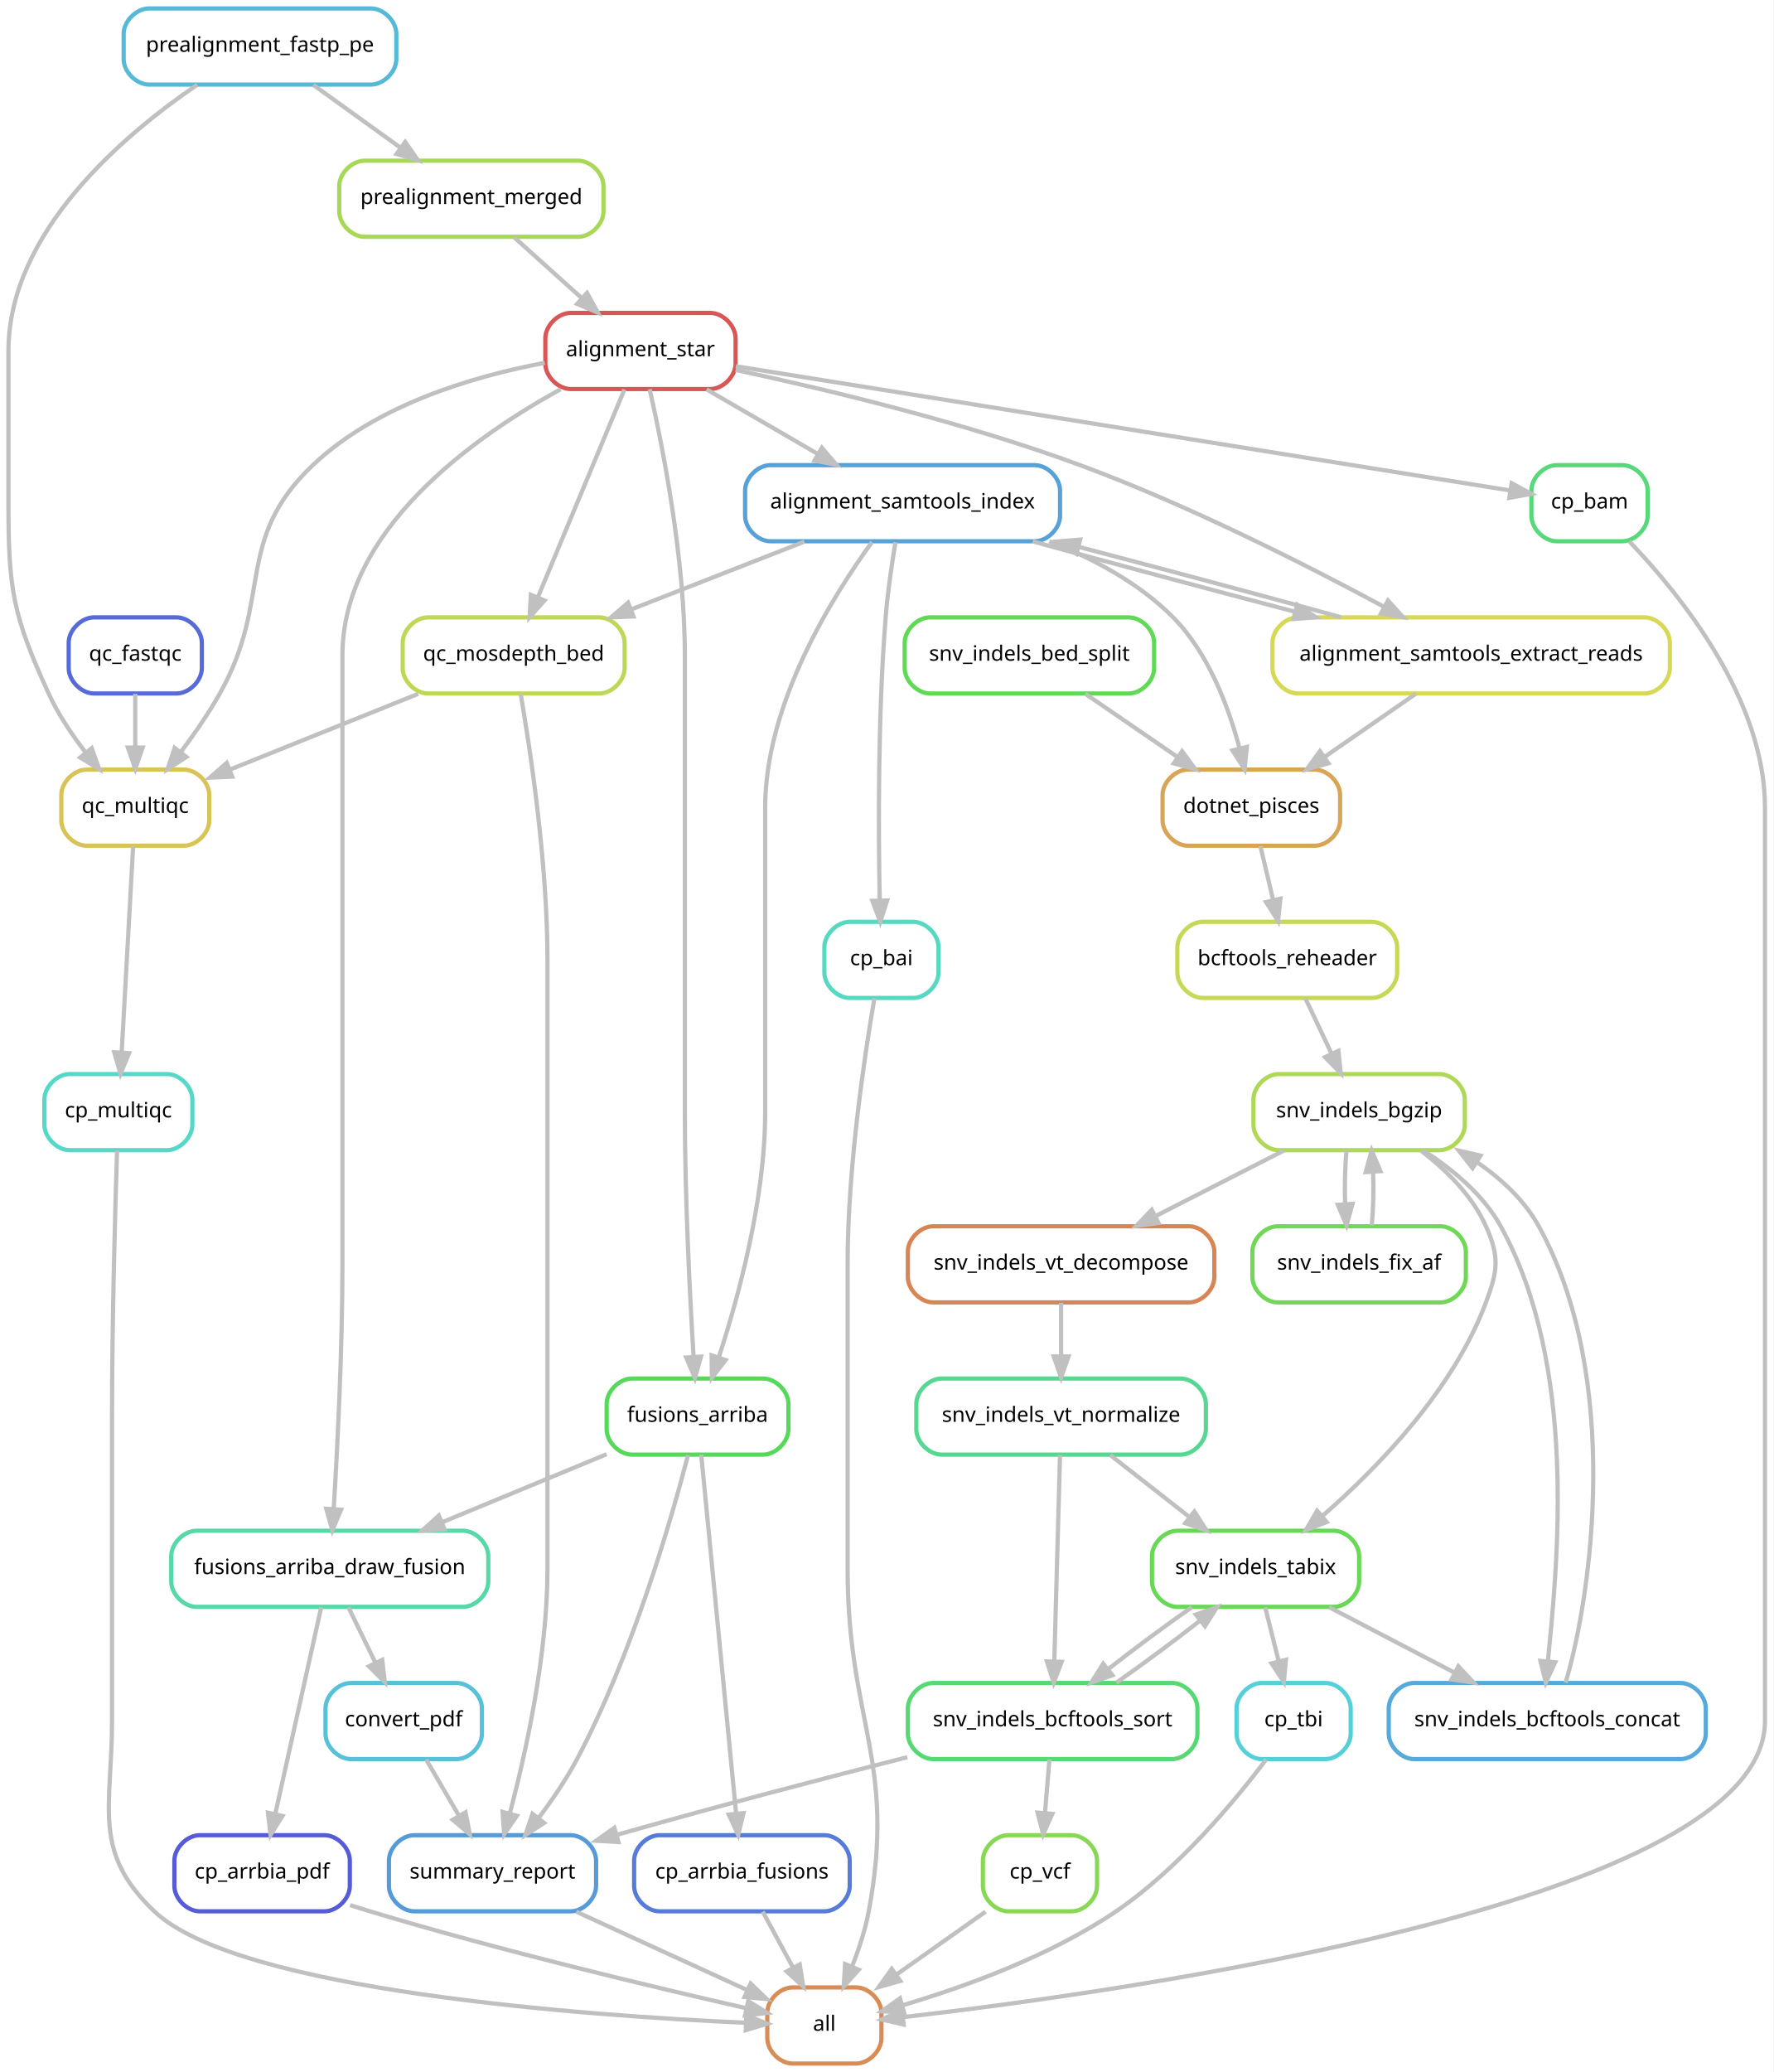
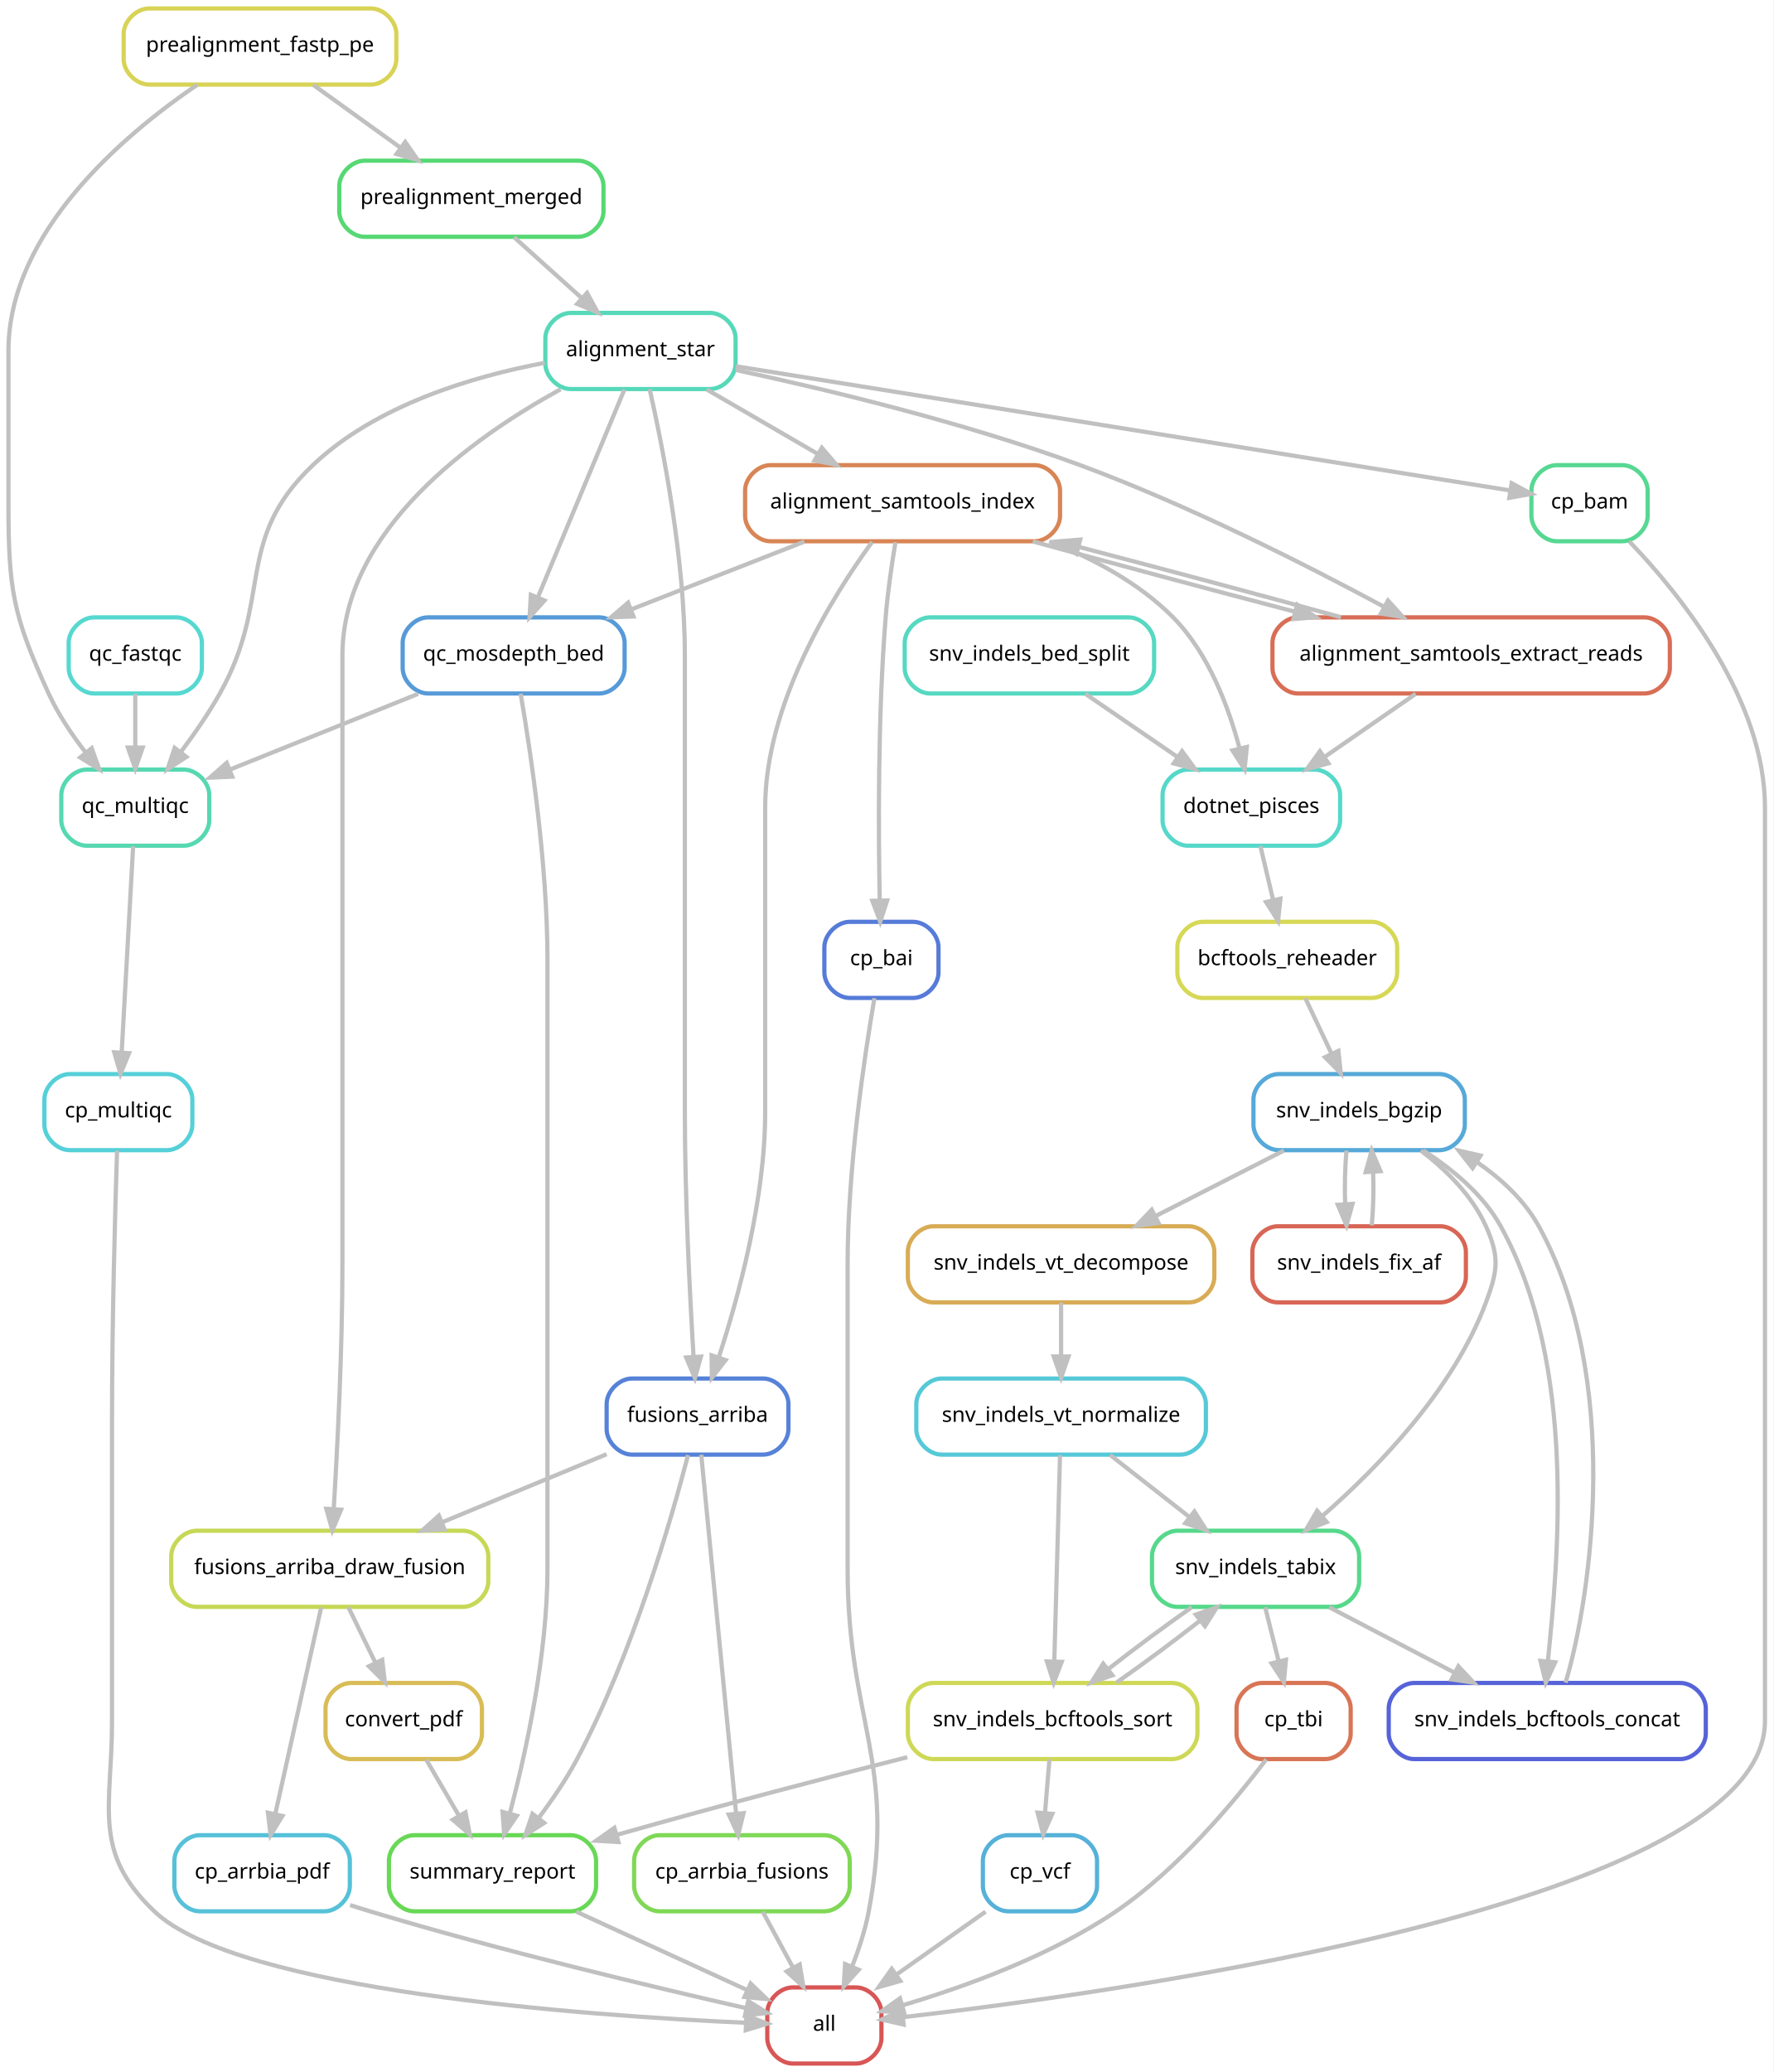
<svg xmlns="http://www.w3.org/2000/svg" width="839pt" height="980pt" viewBox="0.00 0.00 839.00 980.00">
  <g id="graph0" class="graph" transform="scale(1 1) rotate(0) translate(4 976)">
    <polygon fill="#ffffff" stroke="transparent" points="-4,4 -4,-976 835,-976 835,4 -4,4" />
    <g id="node1" class="node">
-       <path fill="none" stroke="#d88d56" stroke-width="2" d="M401,-36C401,-36 371,-36 371,-36 365,-36 359,-30 359,-24 359,-24 359,-12 359,-12 359,-6 365,0 371,0 371,0 401,0 401,0 407,0 413,-6 413,-12 413,-12 413,-24 413,-24 413,-30 407,-36 401,-36" />
+       <path fill="none" stroke="#d85656" stroke-width="2" d="M401,-36C401,-36 371,-36 371,-36 365,-36 359,-30 359,-24 359,-24 359,-12 359,-12 359,-6 365,0 371,0 371,0 401,0 401,0 407,0 413,-6 413,-12 413,-12 413,-24 413,-24 413,-30 407,-36 401,-36" />
      <text text-anchor="middle" x="386" y="-15.5" font-family="sans" font-size="10.00" fill="#000000">all</text>
    </g>
    <g id="node2" class="node">
-       <path fill="none" stroke="#56d8c9" stroke-width="2" d="M75,-468C75,-468 29,-468 29,-468 23,-468 17,-462 17,-456 17,-456 17,-444 17,-444 17,-438 23,-432 29,-432 29,-432 75,-432 75,-432 81,-432 87,-438 87,-444 87,-444 87,-456 87,-456 87,-462 81,-468 75,-468" />
+       <path fill="none" stroke="#56d0d8" stroke-width="2" d="M75,-468C75,-468 29,-468 29,-468 23,-468 17,-462 17,-456 17,-456 17,-444 17,-444 17,-438 23,-432 29,-432 29,-432 75,-432 75,-432 81,-432 87,-438 87,-444 87,-444 87,-456 87,-456 87,-462 81,-468 75,-468" />
      <text text-anchor="middle" x="52" y="-447.5" font-family="sans" font-size="10.00" fill="#000000">cp_multiqc</text>
    </g>
-     <g id="edge6" class="edge">
+     <g id="edge1" class="edge">
      <path fill="none" stroke="#c0c0c0" stroke-width="2" d="M51.378,-431.817C50.5,-404.504 49,-351.26 49,-306 49,-306 49,-306 49,-162 49,-121.024 39.311,-100.242 69,-72 108.662,-34.271 273.578,-22.658 348.576,-19.289" />
      <polygon fill="#c0c0c0" stroke="#c0c0c0" stroke-width="2" points="349.12,-22.769 358.963,-18.849 348.824,-15.775 349.12,-22.769" />
    </g>
    <g id="node3" class="node">
-       <path fill="none" stroke="#d8c356" stroke-width="2" d="M83,-612C83,-612 37,-612 37,-612 31,-612 25,-606 25,-600 25,-600 25,-588 25,-588 25,-582 31,-576 37,-576 37,-576 83,-576 83,-576 89,-576 95,-582 95,-588 95,-588 95,-600 95,-600 95,-606 89,-612 83,-612" />
+       <path fill="none" stroke="#56d8b1" stroke-width="2" d="M83,-612C83,-612 37,-612 37,-612 31,-612 25,-606 25,-600 25,-600 25,-588 25,-588 25,-582 31,-576 37,-576 37,-576 83,-576 83,-576 89,-576 95,-582 95,-588 95,-588 95,-600 95,-600 95,-606 89,-612 83,-612" />
      <text text-anchor="middle" x="60" y="-591.5" font-family="sans" font-size="10.00" fill="#000000">qc_multiqc</text>
    </g>
    <g id="edge9" class="edge">
      <path fill="none" stroke="#c0c0c0" stroke-width="2" d="M58.987,-575.762C57.622,-551.201 55.18,-507.247 53.575,-478.354" />
      <polygon fill="#c0c0c0" stroke="#c0c0c0" stroke-width="2" points="57.054,-477.88 53.005,-468.09 50.065,-478.268 57.054,-477.88" />
    </g>
    <g id="node4" class="node">
-       <path fill="none" stroke="#bed856" stroke-width="2" d="M279.5,-684C279.5,-684 198.5,-684 198.5,-684 192.5,-684 186.5,-678 186.5,-672 186.5,-672 186.5,-660 186.5,-660 186.5,-654 192.5,-648 198.5,-648 198.5,-648 279.5,-648 279.5,-648 285.5,-648 291.5,-654 291.5,-660 291.5,-660 291.5,-672 291.5,-672 291.5,-678 285.5,-684 279.5,-684" />
+       <path fill="none" stroke="#569ad8" stroke-width="2" d="M279.5,-684C279.5,-684 198.5,-684 198.5,-684 192.5,-684 186.5,-678 186.5,-672 186.5,-672 186.5,-660 186.5,-660 186.5,-654 192.5,-648 198.5,-648 198.5,-648 279.5,-648 279.5,-648 285.5,-648 291.5,-654 291.5,-660 291.5,-660 291.5,-672 291.5,-672 291.5,-678 285.5,-684 279.5,-684" />
      <text text-anchor="middle" x="239" y="-663.5" font-family="sans" font-size="10.00" fill="#000000">qc_mosdepth_bed</text>
    </g>
-     <g id="edge13" class="edge">
+     <g id="edge12" class="edge">
      <path fill="none" stroke="#c0c0c0" stroke-width="2" d="M193.831,-647.831C166.5,-636.838 131.791,-622.877 104.57,-611.928" />
      <polygon fill="#c0c0c0" stroke="#c0c0c0" stroke-width="2" points="105.862,-608.675 95.278,-608.19 103.249,-615.169 105.862,-608.675" />
    </g>
    <g id="node29" class="node">
-       <path fill="none" stroke="#569ad8" stroke-width="2" d="M266,-108C266,-108 192,-108 192,-108 186,-108 180,-102 180,-96 180,-96 180,-84 180,-84 180,-78 186,-72 192,-72 192,-72 266,-72 266,-72 272,-72 278,-78 278,-84 278,-84 278,-96 278,-96 278,-102 272,-108 266,-108" />
+       <path fill="none" stroke="#68d856" stroke-width="2" d="M266,-108C266,-108 192,-108 192,-108 186,-108 180,-102 180,-96 180,-96 180,-84 180,-84 180,-78 186,-72 192,-72 192,-72 266,-72 266,-72 272,-72 278,-78 278,-84 278,-84 278,-96 278,-96 278,-102 272,-108 266,-108" />
      <text text-anchor="middle" x="229" y="-87.5" font-family="sans" font-size="10.00" fill="#000000">summary_report</text>
    </g>
-     <g id="edge52" class="edge">
+     <g id="edge50" class="edge">
      <path fill="none" stroke="#c0c0c0" stroke-width="2" d="M242.315,-647.886C247.002,-620.662 255,-567.529 255,-522 255,-522 255,-522 255,-234 255,-193.274 244.804,-147.085 237.182,-118.246" />
      <polygon fill="#c0c0c0" stroke="#c0c0c0" stroke-width="2" points="240.518,-117.177 234.514,-108.448 233.764,-119.016 240.518,-117.177" />
    </g>
    <g id="node5" class="node">
-       <path fill="none" stroke="#d85656" stroke-width="2" d="M332,-828C332,-828 266,-828 266,-828 260,-828 254,-822 254,-816 254,-816 254,-804 254,-804 254,-798 260,-792 266,-792 266,-792 332,-792 332,-792 338,-792 344,-798 344,-804 344,-804 344,-816 344,-816 344,-822 338,-828 332,-828" />
+       <path fill="none" stroke="#56d8b9" stroke-width="2" d="M332,-828C332,-828 266,-828 266,-828 260,-828 254,-822 254,-816 254,-816 254,-804 254,-804 254,-798 260,-792 266,-792 266,-792 332,-792 332,-792 338,-792 344,-798 344,-804 344,-804 344,-816 344,-816 344,-822 338,-828 332,-828" />
      <text text-anchor="middle" x="299" y="-807.5" font-family="sans" font-size="10.00" fill="#000000">alignment_star</text>
    </g>
    <g id="edge10" class="edge">
      <path fill="none" stroke="#c0c0c0" stroke-width="2" d="M253.747,-804.395C219.709,-797.998 173.962,-784.453 144,-756 106.416,-720.309 125.403,-693.179 100,-648 94.682,-638.542 87.949,-628.83 81.531,-620.295" />
      <polygon fill="#c0c0c0" stroke="#c0c0c0" stroke-width="2" points="84.165,-617.981 75.282,-612.207 78.626,-622.26 84.165,-617.981" />
    </g>
    <g id="edge14" class="edge">
      <path fill="none" stroke="#c0c0c0" stroke-width="2" d="M291.401,-791.762C281.077,-766.985 262.53,-722.471 250.498,-693.594" />
      <polygon fill="#c0c0c0" stroke="#c0c0c0" stroke-width="2" points="253.614,-691.974 246.537,-684.09 247.153,-694.667 253.614,-691.974" />
    </g>
    <g id="node8" class="node">
-       <path fill="none" stroke="#56a2d8" stroke-width="2" d="M485.5,-756C485.5,-756 360.5,-756 360.5,-756 354.5,-756 348.5,-750 348.5,-744 348.5,-744 348.5,-732 348.5,-732 348.5,-726 354.5,-720 360.5,-720 360.5,-720 485.5,-720 485.5,-720 491.5,-720 497.5,-726 497.5,-732 497.5,-732 497.5,-744 497.5,-744 497.5,-750 491.5,-756 485.5,-756" />
+       <path fill="none" stroke="#d88556" stroke-width="2" d="M485.5,-756C485.5,-756 360.5,-756 360.5,-756 354.5,-756 348.5,-750 348.5,-744 348.5,-744 348.5,-732 348.5,-732 348.5,-726 354.5,-720 360.5,-720 360.5,-720 485.5,-720 485.5,-720 491.5,-720 497.5,-726 497.5,-732 497.5,-732 497.5,-744 497.5,-744 497.5,-750 491.5,-756 485.5,-756" />
      <text text-anchor="middle" x="423" y="-735.5" font-family="sans" font-size="10.00" fill="#000000">alignment_samtools_index</text>
    </g>
    <g id="edge18" class="edge">
      <path fill="none" stroke="#c0c0c0" stroke-width="2" d="M330.29,-791.831C346.298,-782.537 365.959,-771.121 383.049,-761.197" />
      <polygon fill="#c0c0c0" stroke="#c0c0c0" stroke-width="2" points="384.829,-764.211 391.72,-756.163 381.314,-758.158 384.829,-764.211" />
    </g>
    <g id="node10" class="node">
-       <path fill="none" stroke="#56d87b" stroke-width="2" d="M763.5,-756C763.5,-756 732.5,-756 732.5,-756 726.5,-756 720.5,-750 720.5,-744 720.5,-744 720.5,-732 720.5,-732 720.5,-726 726.5,-720 732.5,-720 732.5,-720 763.5,-720 763.5,-720 769.5,-720 775.5,-726 775.5,-732 775.5,-732 775.5,-744 775.5,-744 775.5,-750 769.5,-756 763.5,-756" />
+       <path fill="none" stroke="#56d892" stroke-width="2" d="M763.5,-756C763.5,-756 732.5,-756 732.5,-756 726.5,-756 720.5,-750 720.5,-744 720.5,-744 720.5,-732 720.5,-732 720.5,-726 726.5,-720 732.5,-720 732.5,-720 763.5,-720 763.5,-720 769.5,-720 775.5,-726 775.5,-732 775.5,-732 775.5,-744 775.5,-744 775.5,-750 769.5,-756 763.5,-756" />
      <text text-anchor="middle" x="748" y="-735.5" font-family="sans" font-size="10.00" fill="#000000">cp_bam</text>
    </g>
    <g id="edge20" class="edge">
      <path fill="none" stroke="#c0c0c0" stroke-width="2" d="M344.108,-802.767C432.825,-788.54 628.498,-757.163 710.591,-743.999" />
      <polygon fill="#c0c0c0" stroke="#c0c0c0" stroke-width="2" points="711.164,-747.452 720.484,-742.412 710.056,-740.54 711.164,-747.452" />
    </g>
    <g id="node13" class="node">
-       <path fill="none" stroke="#56d85b" stroke-width="2" d="M357,-324C357,-324 295,-324 295,-324 289,-324 283,-318 283,-312 283,-312 283,-300 283,-300 283,-294 289,-288 295,-288 295,-288 357,-288 357,-288 363,-288 369,-294 369,-300 369,-300 369,-312 369,-312 369,-318 363,-324 357,-324" />
+       <path fill="none" stroke="#5682d8" stroke-width="2" d="M357,-324C357,-324 295,-324 295,-324 289,-324 283,-318 283,-312 283,-312 283,-300 283,-300 283,-294 289,-288 295,-288 295,-288 357,-288 357,-288 363,-288 369,-294 369,-300 369,-300 369,-312 369,-312 369,-318 363,-324 357,-324" />
      <text text-anchor="middle" x="326" y="-303.5" font-family="sans" font-size="10.00" fill="#000000">fusions_arriba</text>
    </g>
    <g id="edge23" class="edge">
      <path fill="none" stroke="#c0c0c0" stroke-width="2" d="M303.351,-791.938C309.502,-764.779 320,-711.729 320,-666 320,-666 320,-666 320,-450 320,-409.841 322.358,-363.437 324.118,-334.403" />
      <polygon fill="#c0c0c0" stroke="#c0c0c0" stroke-width="2" points="327.626,-334.374 324.757,-324.175 320.64,-333.938 327.626,-334.374" />
    </g>
    <g id="node15" class="node">
-       <path fill="none" stroke="#56d8a9" stroke-width="2" d="M215,-252C215,-252 89,-252 89,-252 83,-252 77,-246 77,-240 77,-240 77,-228 77,-228 77,-222 83,-216 89,-216 89,-216 215,-216 215,-216 221,-216 227,-222 227,-228 227,-228 227,-240 227,-240 227,-246 221,-252 215,-252" />
+       <path fill="none" stroke="#c6d856" stroke-width="2" d="M215,-252C215,-252 89,-252 89,-252 83,-252 77,-246 77,-240 77,-240 77,-228 77,-228 77,-222 83,-216 89,-216 89,-216 215,-216 215,-216 221,-216 227,-222 227,-228 227,-228 227,-240 227,-240 227,-246 221,-252 215,-252" />
      <text text-anchor="middle" x="152" y="-231.5" font-family="sans" font-size="10.00" fill="#000000">fusions_arriba_draw_fusion</text>
    </g>
    <g id="edge26" class="edge">
      <path fill="none" stroke="#c0c0c0" stroke-width="2" d="M261.215,-791.899C219.449,-768.947 158,-725.131 158,-666 158,-666 158,-666 158,-378 158,-337.841 155.642,-291.437 153.882,-262.403" />
      <polygon fill="#c0c0c0" stroke="#c0c0c0" stroke-width="2" points="157.36,-261.938 153.243,-252.175 150.374,-262.374 157.36,-261.938" />
    </g>
    <g id="node24" class="node">
-       <path fill="none" stroke="#d6d856" stroke-width="2" d="M774,-684C774,-684 610,-684 610,-684 604,-684 598,-678 598,-672 598,-672 598,-660 598,-660 598,-654 604,-648 610,-648 610,-648 774,-648 774,-648 780,-648 786,-654 786,-660 786,-660 786,-672 786,-672 786,-678 780,-684 774,-684" />
+       <path fill="none" stroke="#d86e56" stroke-width="2" d="M774,-684C774,-684 610,-684 610,-684 604,-684 598,-678 598,-672 598,-672 598,-660 598,-660 598,-654 604,-648 610,-648 610,-648 774,-648 774,-648 780,-648 786,-654 786,-660 786,-660 786,-672 786,-672 786,-678 780,-684 774,-684" />
      <text text-anchor="middle" x="692" y="-663.5" font-family="sans" font-size="10.00" fill="#000000">alignment_samtools_extract_reads</text>
    </g>
    <g id="edge41" class="edge">
      <path fill="none" stroke="#c0c0c0" stroke-width="2" d="M344.014,-801.026C386.683,-791.889 452.221,-776.207 507,-756 558.126,-737.141 614.022,-708.794 650.843,-688.967" />
      <polygon fill="#c0c0c0" stroke="#c0c0c0" stroke-width="2" points="652.657,-691.965 659.779,-684.12 649.32,-685.811 652.657,-691.965" />
    </g>
    <g id="node6" class="node">
-       <path fill="none" stroke="#a7d856" stroke-width="2" d="M269.5,-900C269.5,-900 168.5,-900 168.5,-900 162.5,-900 156.5,-894 156.5,-888 156.5,-888 156.5,-876 156.5,-876 156.5,-870 162.5,-864 168.5,-864 168.5,-864 269.5,-864 269.5,-864 275.5,-864 281.5,-870 281.5,-876 281.5,-876 281.5,-888 281.5,-888 281.5,-894 275.5,-900 269.5,-900" />
+       <path fill="none" stroke="#56d873" stroke-width="2" d="M269.5,-900C269.5,-900 168.5,-900 168.5,-900 162.5,-900 156.5,-894 156.5,-888 156.5,-888 156.5,-876 156.5,-876 156.5,-870 162.5,-864 168.5,-864 168.5,-864 269.5,-864 269.5,-864 275.5,-864 281.5,-870 281.5,-876 281.5,-876 281.5,-888 281.5,-888 281.5,-894 275.5,-900 269.5,-900" />
      <text text-anchor="middle" x="219" y="-879.5" font-family="sans" font-size="10.00" fill="#000000">prealignment_merged</text>
    </g>
    <g id="edge16" class="edge">
      <path fill="none" stroke="#c0c0c0" stroke-width="2" d="M239.187,-863.831C248.851,-855.134 260.58,-844.578 271.082,-835.126" />
      <polygon fill="#c0c0c0" stroke="#c0c0c0" stroke-width="2" points="273.728,-837.454 278.819,-828.163 269.045,-832.251 273.728,-837.454" />
    </g>
    <g id="node7" class="node">
-       <path fill="none" stroke="#56b9d8" stroke-width="2" d="M171.5,-972C171.5,-972 66.5,-972 66.5,-972 60.5,-972 54.5,-966 54.5,-960 54.5,-960 54.5,-948 54.5,-948 54.5,-942 60.5,-936 66.5,-936 66.5,-936 171.5,-936 171.5,-936 177.5,-936 183.5,-942 183.5,-948 183.5,-948 183.5,-960 183.5,-960 183.5,-966 177.5,-972 171.5,-972" />
+       <path fill="none" stroke="#d8d356" stroke-width="2" d="M171.5,-972C171.5,-972 66.5,-972 66.5,-972 60.5,-972 54.5,-966 54.5,-960 54.5,-960 54.5,-948 54.5,-948 54.5,-942 60.5,-936 66.5,-936 66.5,-936 171.5,-936 171.5,-936 177.5,-936 183.5,-942 183.5,-948 183.5,-948 183.5,-960 183.5,-960 183.5,-966 177.5,-972 171.5,-972" />
      <text text-anchor="middle" x="119" y="-951.5" font-family="sans" font-size="10.00" fill="#000000">prealignment_fastp_pe</text>
    </g>
-     <g id="edge12" class="edge">
+     <g id="edge13" class="edge">
      <path fill="none" stroke="#c0c0c0" stroke-width="2" d="M89.278,-935.89C54.031,-911.878 0,-865.945 0,-810 0,-810 0,-810 0,-738 0,-697.118 2.005,-685.182 19,-648 23.477,-638.204 29.992,-628.513 36.515,-620.102" />
      <polygon fill="#c0c0c0" stroke="#c0c0c0" stroke-width="2" points="39.377,-622.13 42.967,-612.162 33.944,-617.716 39.377,-622.13" />
    </g>
    <g id="edge17" class="edge">
      <path fill="none" stroke="#c0c0c0" stroke-width="2" d="M144.234,-935.831C156.788,-926.793 172.128,-915.748 185.639,-906.02" />
      <polygon fill="#c0c0c0" stroke="#c0c0c0" stroke-width="2" points="187.704,-908.846 193.774,-900.163 183.613,-903.165 187.704,-908.846" />
    </g>
    <g id="edge15" class="edge">
      <path fill="none" stroke="#c0c0c0" stroke-width="2" d="M376.569,-719.831C351.632,-710.073 320.719,-697.977 294.517,-687.724" />
      <polygon fill="#c0c0c0" stroke="#c0c0c0" stroke-width="2" points="295.685,-684.423 285.097,-684.038 293.134,-690.941 295.685,-684.423" />
    </g>
    <g id="node11" class="node">
-       <path fill="none" stroke="#56d8c1" stroke-width="2" d="M428,-540C428,-540 398,-540 398,-540 392,-540 386,-534 386,-528 386,-528 386,-516 386,-516 386,-510 392,-504 398,-504 398,-504 428,-504 428,-504 434,-504 440,-510 440,-516 440,-516 440,-528 440,-528 440,-534 434,-540 428,-540" />
+       <path fill="none" stroke="#567bd8" stroke-width="2" d="M428,-540C428,-540 398,-540 398,-540 392,-540 386,-534 386,-528 386,-528 386,-516 386,-516 386,-510 392,-504 398,-504 398,-504 428,-504 428,-504 434,-504 440,-510 440,-516 440,-516 440,-528 440,-528 440,-534 434,-540 428,-540" />
      <text text-anchor="middle" x="413" y="-519.5" font-family="sans" font-size="10.00" fill="#000000">cp_bai</text>
    </g>
    <g id="edge21" class="edge">
      <path fill="none" stroke="#c0c0c0" stroke-width="2" d="M419.642,-719.576C417.904,-709.171 415.951,-695.904 415,-684 411.257,-637.146 411.549,-582.432 412.202,-550.085" />
      <polygon fill="#c0c0c0" stroke="#c0c0c0" stroke-width="2" points="415.703,-550.093 412.432,-540.016 408.705,-549.933 415.703,-550.093" />
    </g>
    <g id="edge24" class="edge">
      <path fill="none" stroke="#c0c0c0" stroke-width="2" d="M408.574,-719.639C389.425,-693.37 358,-642.823 358,-594 358,-594 358,-594 358,-450 358,-408.944 345.451,-362.839 336.07,-334.108" />
      <polygon fill="#c0c0c0" stroke="#c0c0c0" stroke-width="2" points="339.293,-332.712 332.786,-324.35 332.659,-334.944 339.293,-332.712" />
    </g>
    <g id="node23" class="node">
-       <path fill="none" stroke="#d8a456" stroke-width="2" d="M618,-612C618,-612 558,-612 558,-612 552,-612 546,-606 546,-600 546,-600 546,-588 546,-588 546,-582 552,-576 558,-576 558,-576 618,-576 618,-576 624,-576 630,-582 630,-588 630,-588 630,-600 630,-600 630,-606 624,-612 618,-612" />
+       <path fill="none" stroke="#56d8c9" stroke-width="2" d="M618,-612C618,-612 558,-612 558,-612 552,-612 546,-606 546,-600 546,-600 546,-588 546,-588 546,-582 552,-576 558,-576 558,-576 618,-576 618,-576 624,-576 630,-582 630,-588 630,-588 630,-600 630,-600 630,-606 624,-612 618,-612" />
      <text text-anchor="middle" x="588" y="-591.5" font-family="sans" font-size="10.00" fill="#000000">dotnet_pisces</text>
    </g>
-     <g id="edge38" class="edge">
+     <g id="edge39" class="edge">
      <path fill="none" stroke="#c0c0c0" stroke-width="2" d="M492.397,-719.973C513.317,-711.786 534.957,-700.19 551,-684 567.732,-667.114 577.249,-641.6 582.427,-622.045" />
      <polygon fill="#c0c0c0" stroke="#c0c0c0" stroke-width="2" points="585.868,-622.706 584.815,-612.163 579.064,-621.061 585.868,-622.706" />
    </g>
    <g id="edge42" class="edge">
      <path fill="none" stroke="#c0c0c0" stroke-width="2" d="M484.589,-719.924C521.409,-709.803 568.627,-697.145 608.731,-686.636" />
      <polygon fill="#c0c0c0" stroke="#c0c0c0" stroke-width="2" points="609.706,-689.999 618.495,-684.083 607.935,-683.226 609.706,-689.999" />
    </g>
    <g id="node9" class="node">
-       <path fill="none" stroke="#566bd8" stroke-width="2" d="M79.5,-684C79.5,-684 40.5,-684 40.5,-684 34.5,-684 28.5,-678 28.5,-672 28.5,-672 28.5,-660 28.5,-660 28.5,-654 34.5,-648 40.5,-648 40.5,-648 79.5,-648 79.5,-648 85.5,-648 91.5,-654 91.5,-660 91.5,-660 91.5,-672 91.5,-672 91.5,-678 85.5,-684 79.5,-684" />
+       <path fill="none" stroke="#56d8d0" stroke-width="2" d="M79.5,-684C79.5,-684 40.5,-684 40.5,-684 34.5,-684 28.5,-678 28.5,-672 28.5,-672 28.5,-660 28.5,-660 28.5,-654 34.5,-648 40.5,-648 40.5,-648 79.5,-648 79.5,-648 85.5,-648 91.5,-654 91.5,-660 91.5,-660 91.5,-672 91.5,-672 91.5,-678 85.5,-684 79.5,-684" />
      <text text-anchor="middle" x="60" y="-663.5" font-family="sans" font-size="10.00" fill="#000000">qc_fastqc</text>
    </g>
    <g id="edge11" class="edge">
      <path fill="none" stroke="#c0c0c0" stroke-width="2" d="M60,-647.831C60,-640.131 60,-630.974 60,-622.417" />
      <polygon fill="#c0c0c0" stroke="#c0c0c0" stroke-width="2" points="63.5,-622.413 60,-612.413 56.5,-622.413 63.5,-622.413" />
    </g>
-     <g id="edge1" class="edge">
+     <g id="edge6" class="edge">
      <path fill="none" stroke="#c0c0c0" stroke-width="2" d="M766.834,-719.916C791.322,-694.361 831,-645.074 831,-594 831,-594 831,-594 831,-162 831,-76.54 530.153,-34.263 423.189,-21.932" />
      <polygon fill="#c0c0c0" stroke="#c0c0c0" stroke-width="2" points="423.497,-18.445 413.167,-20.799 422.711,-25.4 423.497,-18.445" />
    </g>
-     <g id="edge5" class="edge">
+     <g id="edge8" class="edge">
      <path fill="none" stroke="#c0c0c0" stroke-width="2" d="M409.685,-503.886C404.998,-476.661 397,-423.529 397,-378 397,-378 397,-378 397,-234 397,-161.863 420.301,-142.9 407,-72 405.365,-63.284 402.366,-54.168 399.136,-45.96" />
      <polygon fill="#c0c0c0" stroke="#c0c0c0" stroke-width="2" points="402.257,-44.352 395.158,-36.487 395.803,-47.062 402.257,-44.352" />
    </g>
    <g id="node12" class="node">
-       <path fill="none" stroke="#567bd8" stroke-width="2" d="M386,-108C386,-108 308,-108 308,-108 302,-108 296,-102 296,-96 296,-96 296,-84 296,-84 296,-78 302,-72 308,-72 308,-72 386,-72 386,-72 392,-72 398,-78 398,-84 398,-84 398,-96 398,-96 398,-102 392,-108 386,-108" />
+       <path fill="none" stroke="#80d856" stroke-width="2" d="M386,-108C386,-108 308,-108 308,-108 302,-108 296,-102 296,-96 296,-96 296,-84 296,-84 296,-78 302,-72 308,-72 308,-72 386,-72 386,-72 392,-72 398,-78 398,-84 398,-84 398,-96 398,-96 398,-102 392,-108 386,-108" />
      <text text-anchor="middle" x="347" y="-87.5" font-family="sans" font-size="10.00" fill="#000000">cp_arrbia_fusions</text>
    </g>
-     <g id="edge4" class="edge">
+     <g id="edge5" class="edge">
      <path fill="none" stroke="#c0c0c0" stroke-width="2" d="M356.841,-71.831C361.196,-63.792 366.41,-54.167 371.217,-45.292" />
      <polygon fill="#c0c0c0" stroke="#c0c0c0" stroke-width="2" points="374.341,-46.873 376.026,-36.413 368.186,-43.539 374.341,-46.873" />
    </g>
    <g id="edge22" class="edge">
      <path fill="none" stroke="#c0c0c0" stroke-width="2" d="M327.754,-287.955C331.414,-250.314 339.885,-163.187 344.266,-118.125" />
      <polygon fill="#c0c0c0" stroke="#c0c0c0" stroke-width="2" points="347.752,-118.437 345.236,-108.145 340.785,-117.759 347.752,-118.437" />
    </g>
    <g id="edge27" class="edge">
      <path fill="none" stroke="#c0c0c0" stroke-width="2" d="M282.989,-288.202C259.43,-278.454 230.032,-266.289 205.058,-255.955" />
      <polygon fill="#c0c0c0" stroke="#c0c0c0" stroke-width="2" points="206.304,-252.683 195.725,-252.093 203.627,-259.151 206.304,-252.683" />
    </g>
-     <g id="edge49" class="edge">
+     <g id="edge51" class="edge">
      <path fill="none" stroke="#c0c0c0" stroke-width="2" d="M321.506,-287.771C313.504,-256.988 295.138,-193.248 269,-144 263.913,-134.416 257.244,-124.669 250.812,-116.142" />
      <polygon fill="#c0c0c0" stroke="#c0c0c0" stroke-width="2" points="253.434,-113.812 244.528,-108.073 247.911,-118.113 253.434,-113.812" />
    </g>
    <g id="node14" class="node">
-       <path fill="none" stroke="#565bd8" stroke-width="2" d="M149.5,-108C149.5,-108 90.5,-108 90.5,-108 84.5,-108 78.5,-102 78.5,-96 78.5,-96 78.5,-84 78.5,-84 78.5,-78 84.5,-72 90.5,-72 90.5,-72 149.5,-72 149.5,-72 155.5,-72 161.5,-78 161.5,-84 161.5,-84 161.5,-96 161.5,-96 161.5,-102 155.5,-108 149.5,-108" />
+       <path fill="none" stroke="#56c1d8" stroke-width="2" d="M149.5,-108C149.5,-108 90.5,-108 90.5,-108 84.5,-108 78.5,-102 78.5,-96 78.5,-96 78.5,-84 78.5,-84 78.5,-78 84.5,-72 90.5,-72 90.5,-72 149.5,-72 149.5,-72 155.5,-72 161.5,-78 161.5,-84 161.5,-84 161.5,-96 161.5,-96 161.5,-102 155.5,-108 149.5,-108" />
      <text text-anchor="middle" x="120" y="-87.5" font-family="sans" font-size="10.00" fill="#000000">cp_arrbia_pdf</text>
    </g>
-     <g id="edge8" class="edge">
+     <g id="edge2" class="edge">
      <path fill="none" stroke="#c0c0c0" stroke-width="2" d="M161.644,-74.946C164.799,-73.915 167.943,-72.921 171,-72 232.787,-53.381 305.87,-35.986 348.945,-26.2" />
      <polygon fill="#c0c0c0" stroke="#c0c0c0" stroke-width="2" points="349.981,-29.554 358.965,-23.938 348.44,-22.726 349.981,-29.554" />
    </g>
    <g id="edge25" class="edge">
      <path fill="none" stroke="#c0c0c0" stroke-width="2" d="M147.947,-215.762C142.465,-191.093 132.636,-146.86 126.216,-117.973" />
      <polygon fill="#c0c0c0" stroke="#c0c0c0" stroke-width="2" points="129.606,-117.092 124.02,-108.09 122.773,-118.611 129.606,-117.092" />
    </g>
    <g id="node30" class="node">
-       <path fill="none" stroke="#56c1d8" stroke-width="2" d="M212,-180C212,-180 162,-180 162,-180 156,-180 150,-174 150,-168 150,-168 150,-156 150,-156 150,-150 156,-144 162,-144 162,-144 212,-144 212,-144 218,-144 224,-150 224,-156 224,-156 224,-168 224,-168 224,-174 218,-180 212,-180" />
+       <path fill="none" stroke="#d8bc56" stroke-width="2" d="M212,-180C212,-180 162,-180 162,-180 156,-180 150,-174 150,-168 150,-168 150,-156 150,-156 150,-150 156,-144 162,-144 162,-144 212,-144 212,-144 218,-144 224,-150 224,-156 224,-156 224,-168 224,-168 224,-174 218,-180 212,-180" />
      <text text-anchor="middle" x="187" y="-159.5" font-family="sans" font-size="10.00" fill="#000000">convert_pdf</text>
    </g>
    <g id="edge53" class="edge">
      <path fill="none" stroke="#c0c0c0" stroke-width="2" d="M160.832,-215.831C164.699,-207.877 169.321,-198.369 173.597,-189.572" />
      <polygon fill="#c0c0c0" stroke="#c0c0c0" stroke-width="2" points="176.825,-190.937 178.049,-180.413 170.529,-187.877 176.825,-190.937" />
    </g>
    <g id="node16" class="node">
-       <path fill="none" stroke="#88d856" stroke-width="2" d="M503,-108C503,-108 473,-108 473,-108 467,-108 461,-102 461,-96 461,-96 461,-84 461,-84 461,-78 467,-72 473,-72 473,-72 503,-72 503,-72 509,-72 515,-78 515,-84 515,-84 515,-96 515,-96 515,-102 509,-108 503,-108" />
+       <path fill="none" stroke="#56b1d8" stroke-width="2" d="M503,-108C503,-108 473,-108 473,-108 467,-108 461,-102 461,-96 461,-96 461,-84 461,-84 461,-78 467,-72 473,-72 473,-72 503,-72 503,-72 509,-72 515,-78 515,-84 515,-84 515,-96 515,-96 515,-102 509,-108 503,-108" />
      <text text-anchor="middle" x="488" y="-87.5" font-family="sans" font-size="10.00" fill="#000000">cp_vcf</text>
    </g>
-     <g id="edge2" class="edge">
+     <g id="edge3" class="edge">
      <path fill="none" stroke="#c0c0c0" stroke-width="2" d="M462.261,-71.831C449.456,-62.793 433.809,-51.748 420.028,-42.02" />
      <polygon fill="#c0c0c0" stroke="#c0c0c0" stroke-width="2" points="421.919,-39.07 411.731,-36.163 417.882,-44.789 421.919,-39.07" />
    </g>
    <g id="node17" class="node">
-       <path fill="none" stroke="#56d892" stroke-width="2" d="M554.5,-324C554.5,-324 441.5,-324 441.5,-324 435.5,-324 429.5,-318 429.5,-312 429.5,-312 429.5,-300 429.5,-300 429.5,-294 435.5,-288 441.5,-288 441.5,-288 554.5,-288 554.5,-288 560.5,-288 566.5,-294 566.5,-300 566.5,-300 566.5,-312 566.5,-312 566.5,-318 560.5,-324 554.5,-324" />
+       <path fill="none" stroke="#56c9d8" stroke-width="2" d="M554.5,-324C554.5,-324 441.5,-324 441.5,-324 435.5,-324 429.5,-318 429.5,-312 429.5,-312 429.5,-300 429.5,-300 429.5,-294 435.5,-288 441.5,-288 441.5,-288 554.5,-288 554.5,-288 560.5,-288 566.5,-294 566.5,-300 566.5,-300 566.5,-312 566.5,-312 566.5,-318 560.5,-324 554.5,-324" />
      <text text-anchor="middle" x="498" y="-303.5" font-family="sans" font-size="10.00" fill="#000000">snv_indels_vt_normalize</text>
    </g>
    <g id="node26" class="node">
-       <path fill="none" stroke="#68d856" stroke-width="2" d="M627,-252C627,-252 553,-252 553,-252 547,-252 541,-246 541,-240 541,-240 541,-228 541,-228 541,-222 547,-216 553,-216 553,-216 627,-216 627,-216 633,-216 639,-222 639,-228 639,-228 639,-240 639,-240 639,-246 633,-252 627,-252" />
+       <path fill="none" stroke="#56d88a" stroke-width="2" d="M627,-252C627,-252 553,-252 553,-252 547,-252 541,-246 541,-240 541,-240 541,-228 541,-228 541,-222 547,-216 553,-216 553,-216 627,-216 627,-216 633,-216 639,-222 639,-228 639,-228 639,-240 639,-240 639,-246 633,-252 627,-252" />
      <text text-anchor="middle" x="590" y="-231.5" font-family="sans" font-size="10.00" fill="#000000">snv_indels_tabix</text>
    </g>
    <g id="edge44" class="edge">
      <path fill="none" stroke="#c0c0c0" stroke-width="2" d="M521.216,-287.831C532.547,-278.963 546.346,-268.164 558.603,-258.572" />
      <polygon fill="#c0c0c0" stroke="#c0c0c0" stroke-width="2" points="561.074,-261.082 566.792,-252.163 556.76,-255.57 561.074,-261.082" />
    </g>
    <g id="node27" class="node">
-       <path fill="none" stroke="#56d873" stroke-width="2" d="M550.5,-180C550.5,-180 437.5,-180 437.5,-180 431.5,-180 425.5,-174 425.5,-168 425.5,-168 425.5,-156 425.5,-156 425.5,-150 431.5,-144 437.5,-144 437.5,-144 550.5,-144 550.5,-144 556.5,-144 562.5,-150 562.5,-156 562.5,-156 562.5,-168 562.5,-168 562.5,-174 556.5,-180 550.5,-180" />
+       <path fill="none" stroke="#ced856" stroke-width="2" d="M550.5,-180C550.5,-180 437.5,-180 437.5,-180 431.5,-180 425.5,-174 425.5,-168 425.5,-168 425.5,-156 425.5,-156 425.5,-150 431.5,-144 437.5,-144 437.5,-144 550.5,-144 550.5,-144 556.5,-144 562.5,-150 562.5,-156 562.5,-156 562.5,-168 562.5,-168 562.5,-174 556.5,-180 550.5,-180" />
      <text text-anchor="middle" x="494" y="-159.5" font-family="sans" font-size="10.00" fill="#000000">snv_indels_bcftools_sort</text>
    </g>
    <g id="edge46" class="edge">
      <path fill="none" stroke="#c0c0c0" stroke-width="2" d="M497.493,-287.762C496.811,-263.201 495.59,-219.247 494.788,-190.354" />
      <polygon fill="#c0c0c0" stroke="#c0c0c0" stroke-width="2" points="498.279,-189.988 494.502,-180.09 491.282,-190.183 498.279,-189.988" />
    </g>
    <g id="node18" class="node">
-       <path fill="none" stroke="#d88556" stroke-width="2" d="M558.5,-396C558.5,-396 437.5,-396 437.5,-396 431.5,-396 425.5,-390 425.5,-384 425.5,-384 425.5,-372 425.5,-372 425.5,-366 431.5,-360 437.5,-360 437.5,-360 558.5,-360 558.5,-360 564.5,-360 570.5,-366 570.5,-372 570.5,-372 570.5,-384 570.5,-384 570.5,-390 564.5,-396 558.5,-396" />
+       <path fill="none" stroke="#d8ac56" stroke-width="2" d="M558.5,-396C558.5,-396 437.5,-396 437.5,-396 431.5,-396 425.5,-390 425.5,-384 425.5,-384 425.5,-372 425.5,-372 425.5,-366 431.5,-360 437.5,-360 437.5,-360 558.5,-360 558.5,-360 564.5,-360 570.5,-366 570.5,-372 570.5,-372 570.5,-384 570.5,-384 570.5,-390 564.5,-396 558.5,-396" />
      <text text-anchor="middle" x="498" y="-375.5" font-family="sans" font-size="10.00" fill="#000000">snv_indels_vt_decompose</text>
    </g>
    <g id="edge29" class="edge">
      <path fill="none" stroke="#c0c0c0" stroke-width="2" d="M498,-359.831C498,-352.131 498,-342.974 498,-334.417" />
      <polygon fill="#c0c0c0" stroke="#c0c0c0" stroke-width="2" points="501.5,-334.413 498,-324.413 494.5,-334.413 501.5,-334.413" />
    </g>
    <g id="node19" class="node">
-       <path fill="none" stroke="#afd856" stroke-width="2" d="M677,-468C677,-468 601,-468 601,-468 595,-468 589,-462 589,-456 589,-456 589,-444 589,-444 589,-438 595,-432 601,-432 601,-432 677,-432 677,-432 683,-432 689,-438 689,-444 689,-444 689,-456 689,-456 689,-462 683,-468 677,-468" />
+       <path fill="none" stroke="#56a9d8" stroke-width="2" d="M677,-468C677,-468 601,-468 601,-468 595,-468 589,-462 589,-456 589,-456 589,-444 589,-444 589,-438 595,-432 601,-432 601,-432 677,-432 677,-432 683,-432 689,-438 689,-444 689,-444 689,-456 689,-456 689,-462 683,-468 677,-468" />
      <text text-anchor="middle" x="639" y="-447.5" font-family="sans" font-size="10.00" fill="#000000">snv_indels_bgzip</text>
    </g>
    <g id="edge30" class="edge">
      <path fill="none" stroke="#c0c0c0" stroke-width="2" d="M603.42,-431.831C584.967,-422.409 562.245,-410.806 542.627,-400.788" />
      <polygon fill="#c0c0c0" stroke="#c0c0c0" stroke-width="2" points="544.067,-397.594 533.569,-396.163 540.883,-403.828 544.067,-397.594" />
    </g>
    <g id="node20" class="node">
-       <path fill="none" stroke="#70d856" stroke-width="2" d="M677.5,-396C677.5,-396 600.5,-396 600.5,-396 594.5,-396 588.5,-390 588.5,-384 588.5,-384 588.5,-372 588.5,-372 588.5,-366 594.5,-360 600.5,-360 600.5,-360 677.5,-360 677.5,-360 683.5,-360 689.5,-366 689.5,-372 689.5,-372 689.5,-384 689.5,-384 689.5,-390 683.5,-396 677.5,-396" />
+       <path fill="none" stroke="#d86656" stroke-width="2" d="M677.5,-396C677.5,-396 600.5,-396 600.5,-396 594.5,-396 588.5,-390 588.5,-384 588.5,-384 588.5,-372 588.5,-372 588.5,-366 594.5,-360 600.5,-360 600.5,-360 677.5,-360 677.5,-360 683.5,-360 689.5,-366 689.5,-372 689.5,-372 689.5,-384 689.5,-384 689.5,-390 683.5,-396 677.5,-396" />
      <text text-anchor="middle" x="639" y="-375.5" font-family="sans" font-size="10.00" fill="#000000">snv_indels_fix_af</text>
    </g>
    <g id="edge34" class="edge">
      <path fill="none" stroke="#c0c0c0" stroke-width="2" d="M633.048,-431.831C632.297,-424.131 632.076,-414.974 632.385,-406.417" />
      <polygon fill="#c0c0c0" stroke="#c0c0c0" stroke-width="2" points="635.879,-406.616 633.024,-396.413 628.894,-406.17 635.879,-406.616" />
    </g>
    <g id="node21" class="node">
-       <path fill="none" stroke="#56a9d8" stroke-width="2" d="M791,-180C791,-180 665,-180 665,-180 659,-180 653,-174 653,-168 653,-168 653,-156 653,-156 653,-150 659,-144 665,-144 665,-144 791,-144 791,-144 797,-144 803,-150 803,-156 803,-156 803,-168 803,-168 803,-174 797,-180 791,-180" />
+       <path fill="none" stroke="#5663d8" stroke-width="2" d="M791,-180C791,-180 665,-180 665,-180 659,-180 653,-174 653,-168 653,-168 653,-156 653,-156 653,-150 659,-144 665,-144 665,-144 791,-144 791,-144 797,-144 803,-150 803,-156 803,-156 803,-168 803,-168 803,-174 797,-180 791,-180" />
      <text text-anchor="middle" x="728" y="-159.5" font-family="sans" font-size="10.00" fill="#000000">snv_indels_bcftools_concat</text>
    </g>
    <g id="edge35" class="edge">
      <path fill="none" stroke="#c0c0c0" stroke-width="2" d="M669.421,-431.825C682.982,-423.085 697.632,-411.163 706,-396 742.491,-329.877 732.899,-236.62 728.298,-190.341" />
      <polygon fill="#c0c0c0" stroke="#c0c0c0" stroke-width="2" points="731.759,-189.772 727.313,-180.155 724.791,-190.445 731.759,-189.772" />
    </g>
    <g id="edge43" class="edge">
      <path fill="none" stroke="#c0c0c0" stroke-width="2" d="M668.218,-431.817C680.112,-422.683 692.557,-410.466 699,-396 705.509,-381.384 704.585,-374.993 699,-360 683.627,-318.733 647.986,-281.985 621.623,-258.977" />
      <polygon fill="#c0c0c0" stroke="#c0c0c0" stroke-width="2" points="623.653,-256.109 613.771,-252.288 619.114,-261.437 623.653,-256.109" />
    </g>
    <g id="edge32" class="edge">
      <path fill="none" stroke="#c0c0c0" stroke-width="2" d="M644.976,-396.413C645.707,-404.059 645.92,-413.108 645.615,-421.573" />
      <polygon fill="#c0c0c0" stroke="#c0c0c0" stroke-width="2" points="642.105,-421.626 644.952,-431.831 649.09,-422.078 642.105,-421.626" />
    </g>
    <g id="edge31" class="edge">
      <path fill="none" stroke="#c0c0c0" stroke-width="2" d="M736.666,-180.155C749.065,-221.494 763.416,-324.576 724,-396 717.266,-408.202 706.465,-418.304 694.752,-426.339" />
      <polygon fill="#c0c0c0" stroke="#c0c0c0" stroke-width="2" points="692.675,-423.512 686.106,-431.825 696.425,-429.423 692.675,-423.512" />
    </g>
    <g id="node22" class="node">
-       <path fill="none" stroke="#c6d856" stroke-width="2" d="M645,-540C645,-540 565,-540 565,-540 559,-540 553,-534 553,-528 553,-528 553,-516 553,-516 553,-510 559,-504 565,-504 565,-504 645,-504 645,-504 651,-504 657,-510 657,-516 657,-516 657,-528 657,-528 657,-534 651,-540 645,-540" />
+       <path fill="none" stroke="#d6d856" stroke-width="2" d="M645,-540C645,-540 565,-540 565,-540 559,-540 553,-534 553,-528 553,-528 553,-516 553,-516 553,-510 559,-504 565,-504 565,-504 645,-504 645,-504 651,-504 657,-510 657,-516 657,-516 657,-528 657,-528 657,-534 651,-540 645,-540" />
      <text text-anchor="middle" x="605" y="-519.5" font-family="sans" font-size="10.00" fill="#000000">bcftools_reheader</text>
    </g>
    <g id="edge33" class="edge">
      <path fill="none" stroke="#c0c0c0" stroke-width="2" d="M613.58,-503.831C617.336,-495.877 621.826,-486.369 625.98,-477.572" />
      <polygon fill="#c0c0c0" stroke="#c0c0c0" stroke-width="2" points="629.2,-478.95 630.305,-468.413 622.87,-475.961 629.2,-478.95" />
    </g>
    <g id="edge37" class="edge">
      <path fill="none" stroke="#c0c0c0" stroke-width="2" d="M592.29,-575.831C594.108,-568.131 596.27,-558.974 598.29,-550.417" />
      <polygon fill="#c0c0c0" stroke="#c0c0c0" stroke-width="2" points="601.761,-550.95 600.652,-540.413 594.948,-549.341 601.761,-550.95" />
    </g>
    <g id="edge19" class="edge">
      <path fill="none" stroke="#c0c0c0" stroke-width="2" d="M630.383,-684.083C593.559,-694.205 546.34,-706.864 506.24,-717.372" />
      <polygon fill="#c0c0c0" stroke="#c0c0c0" stroke-width="2" points="505.266,-714.009 496.476,-719.924 507.036,-720.781 505.266,-714.009" />
    </g>
-     <g id="edge39" class="edge">
+     <g id="edge40" class="edge">
      <path fill="none" stroke="#c0c0c0" stroke-width="2" d="M665.756,-647.831C652.701,-638.793 636.746,-627.748 622.695,-618.02" />
      <polygon fill="#c0c0c0" stroke="#c0c0c0" stroke-width="2" points="624.449,-614.977 614.235,-612.163 620.465,-620.733 624.449,-614.977" />
    </g>
    <g id="node25" class="node">
-       <path fill="none" stroke="#61d856" stroke-width="2" d="M530,-684C530,-684 436,-684 436,-684 430,-684 424,-678 424,-672 424,-672 424,-660 424,-660 424,-654 430,-648 436,-648 436,-648 530,-648 530,-648 536,-648 542,-654 542,-660 542,-660 542,-672 542,-672 542,-678 536,-684 530,-684" />
+       <path fill="none" stroke="#56d8c1" stroke-width="2" d="M530,-684C530,-684 436,-684 436,-684 430,-684 424,-678 424,-672 424,-672 424,-660 424,-660 424,-654 430,-648 436,-648 436,-648 530,-648 530,-648 536,-648 542,-654 542,-660 542,-660 542,-672 542,-672 542,-678 536,-684 530,-684" />
      <text text-anchor="middle" x="483" y="-663.5" font-family="sans" font-size="10.00" fill="#000000">snv_indels_bed_split</text>
    </g>
-     <g id="edge40" class="edge">
+     <g id="edge38" class="edge">
      <path fill="none" stroke="#c0c0c0" stroke-width="2" d="M509.496,-647.831C522.677,-638.793 538.785,-627.748 552.971,-618.02" />
      <polygon fill="#c0c0c0" stroke="#c0c0c0" stroke-width="2" points="555.245,-620.705 561.513,-612.163 551.286,-614.932 555.245,-620.705" />
    </g>
    <g id="edge36" class="edge">
      <path fill="none" stroke="#c0c0c0" stroke-width="2" d="M624.823,-215.831C642.801,-206.452 664.92,-194.911 684.062,-184.924" />
      <polygon fill="#c0c0c0" stroke="#c0c0c0" stroke-width="2" points="685.941,-187.892 693.188,-180.163 682.703,-181.685 685.941,-187.892" />
    </g>
    <g id="edge47" class="edge">
      <path fill="none" stroke="#c0c0c0" stroke-width="2" d="M559.823,-215.831C547.134,-206.963 532.573,-196.164 520.324,-186.572" />
      <polygon fill="#c0c0c0" stroke="#c0c0c0" stroke-width="2" points="522.271,-183.648 512.265,-180.163 517.913,-189.126 522.271,-183.648" />
    </g>
    <g id="node28" class="node">
-       <path fill="none" stroke="#56d0d8" stroke-width="2" d="M623,-180C623,-180 593,-180 593,-180 587,-180 581,-174 581,-168 581,-168 581,-156 581,-156 581,-150 587,-144 593,-144 593,-144 623,-144 623,-144 629,-144 635,-150 635,-156 635,-156 635,-168 635,-168 635,-174 629,-180 623,-180" />
+       <path fill="none" stroke="#d87556" stroke-width="2" d="M623,-180C623,-180 593,-180 593,-180 587,-180 581,-174 581,-168 581,-168 581,-156 581,-156 581,-150 587,-144 593,-144 593,-144 623,-144 623,-144 629,-144 635,-150 635,-156 635,-156 635,-168 635,-168 635,-174 629,-180 623,-180" />
      <text text-anchor="middle" x="608" y="-159.5" font-family="sans" font-size="10.00" fill="#000000">cp_tbi</text>
    </g>
    <g id="edge48" class="edge">
      <path fill="none" stroke="#c0c0c0" stroke-width="2" d="M594.542,-215.831C596.488,-208.046 598.807,-198.773 600.966,-190.135" />
      <polygon fill="#c0c0c0" stroke="#c0c0c0" stroke-width="2" points="604.367,-190.964 603.397,-180.413 597.576,-189.266 604.367,-190.964" />
    </g>
    <g id="edge28" class="edge">
      <path fill="none" stroke="#c0c0c0" stroke-width="2" d="M492.486,-143.831C491.844,-136.131 491.081,-126.974 490.368,-118.417" />
      <polygon fill="#c0c0c0" stroke="#c0c0c0" stroke-width="2" points="493.853,-118.088 489.534,-108.413 486.877,-118.669 493.853,-118.088" />
    </g>
    <g id="edge45" class="edge">
      <path fill="none" stroke="#c0c0c0" stroke-width="2" d="M524.169,-180.163C536.857,-189.03 551.418,-199.829 563.668,-209.422" />
      <polygon fill="#c0c0c0" stroke="#c0c0c0" stroke-width="2" points="561.722,-212.346 571.727,-215.831 566.079,-206.868 561.722,-212.346" />
    </g>
-     <g id="edge50" class="edge">
+     <g id="edge52" class="edge">
      <path fill="none" stroke="#c0c0c0" stroke-width="2" d="M425.257,-144.906C387.235,-135.255 338.943,-122.677 287.618,-108.121" />
      <polygon fill="#c0c0c0" stroke="#c0c0c0" stroke-width="2" points="288.577,-104.755 278.001,-105.38 286.658,-111.487 288.577,-104.755" />
    </g>
-     <g id="edge7" class="edge">
+     <g id="edge4" class="edge">
      <path fill="none" stroke="#c0c0c0" stroke-width="2" d="M595.038,-143.84C579.959,-123.855 553.354,-91.928 524,-72 492.774,-50.8 452.018,-36.164 422.909,-27.532" />
      <polygon fill="#c0c0c0" stroke="#c0c0c0" stroke-width="2" points="423.71,-24.12 413.133,-24.727 421.78,-30.849 423.71,-24.12" />
    </g>
-     <g id="edge3" class="edge">
+     <g id="edge7" class="edge">
      <path fill="none" stroke="#c0c0c0" stroke-width="2" d="M268.618,-71.831C293.478,-60.431 325.299,-45.837 349.536,-34.722" />
      <polygon fill="#c0c0c0" stroke="#c0c0c0" stroke-width="2" points="351.123,-37.845 358.754,-30.495 348.205,-31.482 351.123,-37.845" />
    </g>
-     <g id="edge51" class="edge">
+     <g id="edge49" class="edge">
      <path fill="none" stroke="#c0c0c0" stroke-width="2" d="M197.598,-143.831C202.288,-135.792 207.903,-126.167 213.08,-117.292" />
      <polygon fill="#c0c0c0" stroke="#c0c0c0" stroke-width="2" points="216.243,-118.815 218.259,-108.413 210.197,-115.287 216.243,-118.815" />
    </g>
  </g>
</svg>
